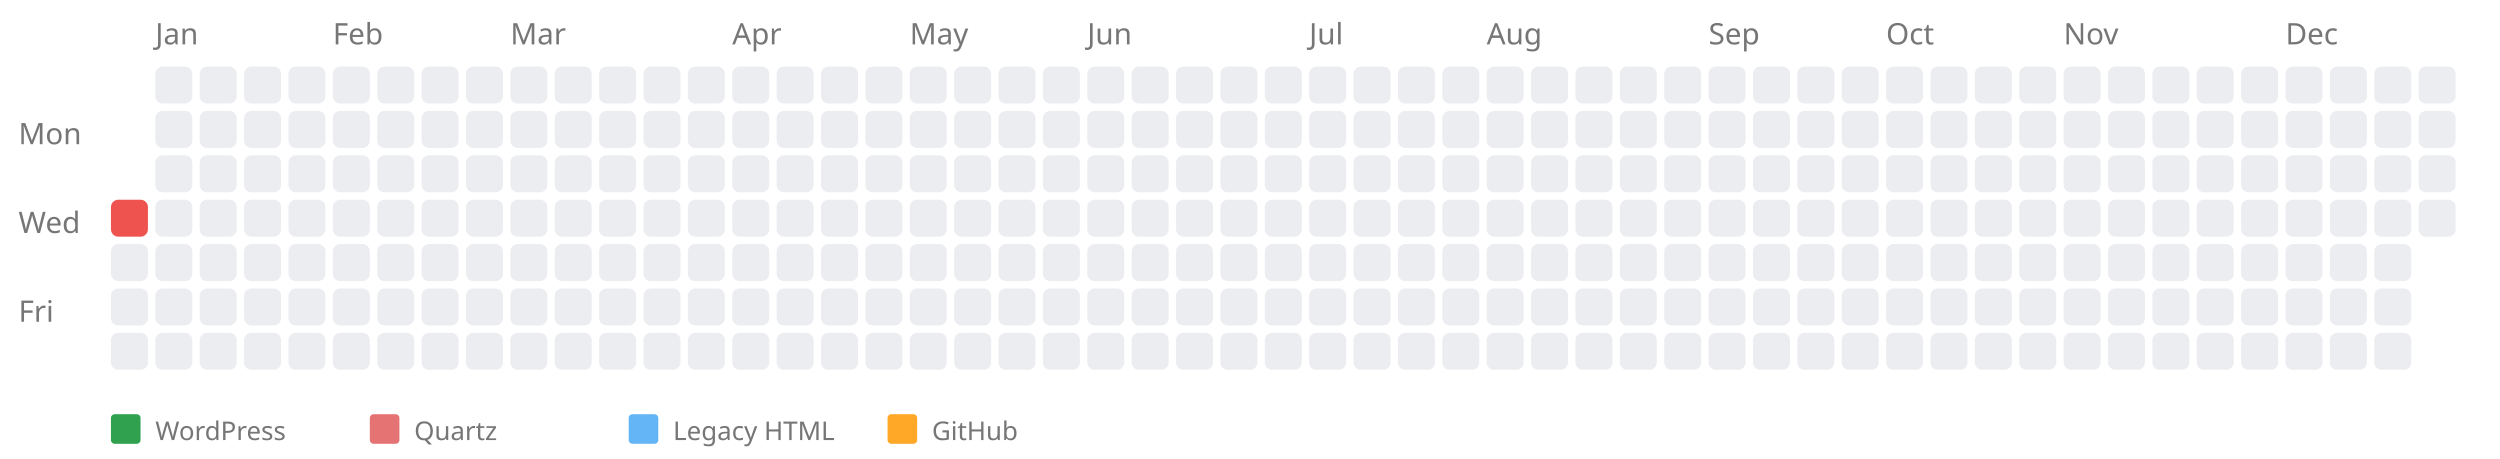
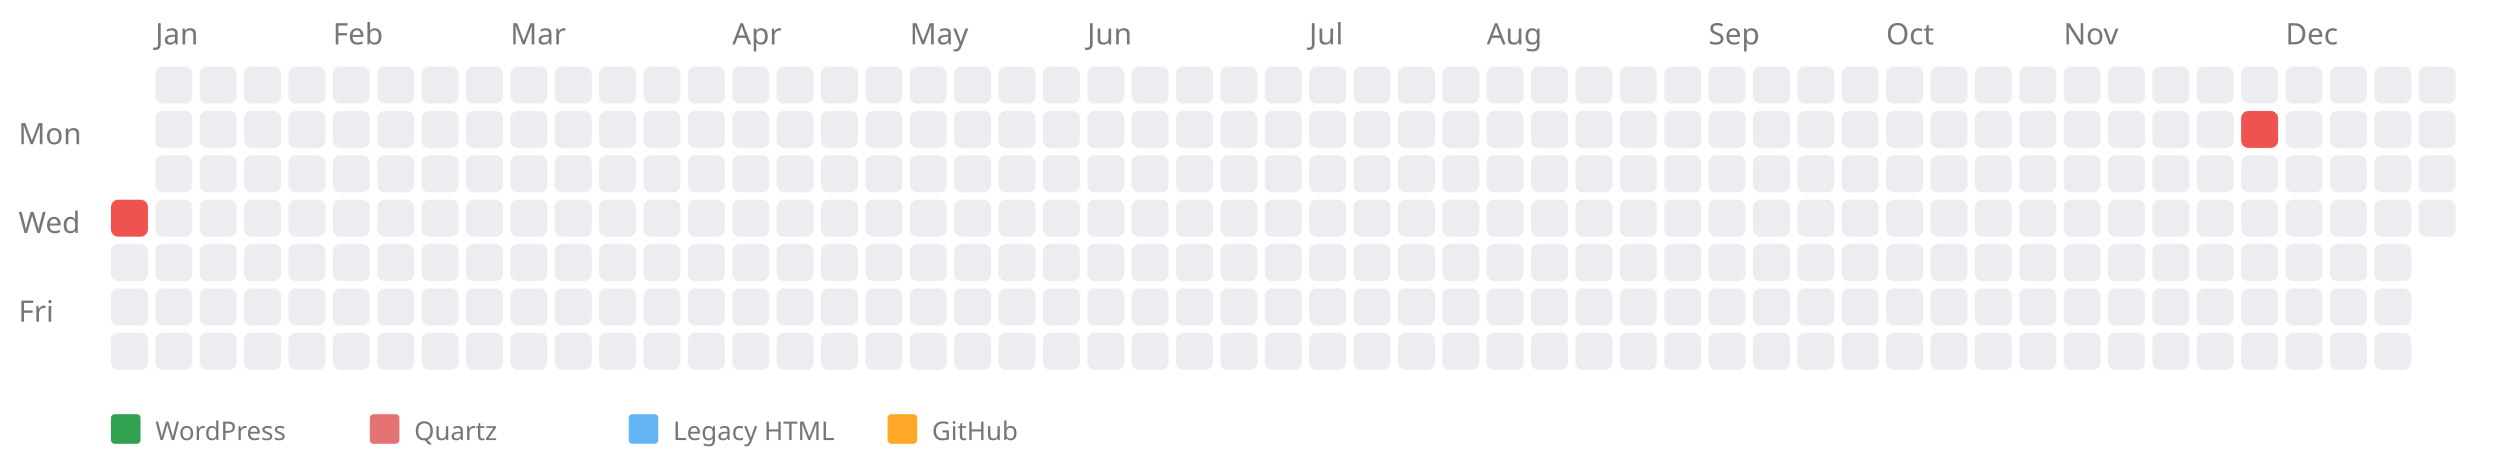
<svg xmlns="http://www.w3.org/2000/svg" width="676" height="124" style="background-color: white;">
  <text x="5" y="39" font-family="sans-serif" font-size="8" fill="#767676">Mon</text>
  <text x="5" y="63" font-family="sans-serif" font-size="8" fill="#767676">Wed</text>
  <text x="5" y="87" font-family="sans-serif" font-size="8" fill="#767676">Fri</text>
  <a href="https://kreier.github.io/quartz/Diary/1997">
    <rect x="30" y="54" width="10" height="10" fill="#ef5350" rx="2" ry="2" />
  </a>
  <rect x="30" y="66" width="10" height="10" fill="#ebedf0" rx="2" ry="2" />
  <rect x="30" y="78" width="10" height="10" fill="#ebedf0" rx="2" ry="2" />
  <rect x="30" y="90" width="10" height="10" fill="#ebedf0" rx="2" ry="2" />
  <text x="42" y="12" font-family="sans-serif" font-size="8" fill="#767676">Jan</text>
  <rect x="42" y="18" width="10" height="10" fill="#ebedf0" rx="2" ry="2" />
  <rect x="42" y="30" width="10" height="10" fill="#ebedf0" rx="2" ry="2" />
  <rect x="42" y="42" width="10" height="10" fill="#ebedf0" rx="2" ry="2" />
  <rect x="42" y="54" width="10" height="10" fill="#ebedf0" rx="2" ry="2" />
  <rect x="42" y="66" width="10" height="10" fill="#ebedf0" rx="2" ry="2" />
  <rect x="42" y="78" width="10" height="10" fill="#ebedf0" rx="2" ry="2" />
  <rect x="42" y="90" width="10" height="10" fill="#ebedf0" rx="2" ry="2" />
  <rect x="54" y="18" width="10" height="10" fill="#ebedf0" rx="2" ry="2" />
  <rect x="54" y="30" width="10" height="10" fill="#ebedf0" rx="2" ry="2" />
  <rect x="54" y="42" width="10" height="10" fill="#ebedf0" rx="2" ry="2" />
  <rect x="54" y="54" width="10" height="10" fill="#ebedf0" rx="2" ry="2" />
  <rect x="54" y="66" width="10" height="10" fill="#ebedf0" rx="2" ry="2" />
  <rect x="54" y="78" width="10" height="10" fill="#ebedf0" rx="2" ry="2" />
  <rect x="54" y="90" width="10" height="10" fill="#ebedf0" rx="2" ry="2" />
  <rect x="66" y="18" width="10" height="10" fill="#ebedf0" rx="2" ry="2" />
  <rect x="66" y="30" width="10" height="10" fill="#ebedf0" rx="2" ry="2" />
  <rect x="66" y="42" width="10" height="10" fill="#ebedf0" rx="2" ry="2" />
  <rect x="66" y="54" width="10" height="10" fill="#ebedf0" rx="2" ry="2" />
  <rect x="66" y="66" width="10" height="10" fill="#ebedf0" rx="2" ry="2" />
  <rect x="66" y="78" width="10" height="10" fill="#ebedf0" rx="2" ry="2" />
  <rect x="66" y="90" width="10" height="10" fill="#ebedf0" rx="2" ry="2" />
  <rect x="78" y="18" width="10" height="10" fill="#ebedf0" rx="2" ry="2" />
  <rect x="78" y="30" width="10" height="10" fill="#ebedf0" rx="2" ry="2" />
  <rect x="78" y="42" width="10" height="10" fill="#ebedf0" rx="2" ry="2" />
  <rect x="78" y="54" width="10" height="10" fill="#ebedf0" rx="2" ry="2" />
  <rect x="78" y="66" width="10" height="10" fill="#ebedf0" rx="2" ry="2" />
  <rect x="78" y="78" width="10" height="10" fill="#ebedf0" rx="2" ry="2" />
  <rect x="78" y="90" width="10" height="10" fill="#ebedf0" rx="2" ry="2" />
  <text x="90" y="12" font-family="sans-serif" font-size="8" fill="#767676">Feb</text>
  <rect x="90" y="18" width="10" height="10" fill="#ebedf0" rx="2" ry="2" />
  <rect x="90" y="30" width="10" height="10" fill="#ebedf0" rx="2" ry="2" />
  <rect x="90" y="42" width="10" height="10" fill="#ebedf0" rx="2" ry="2" />
  <rect x="90" y="54" width="10" height="10" fill="#ebedf0" rx="2" ry="2" />
  <rect x="90" y="66" width="10" height="10" fill="#ebedf0" rx="2" ry="2" />
  <rect x="90" y="78" width="10" height="10" fill="#ebedf0" rx="2" ry="2" />
  <rect x="90" y="90" width="10" height="10" fill="#ebedf0" rx="2" ry="2" />
  <rect x="102" y="18" width="10" height="10" fill="#ebedf0" rx="2" ry="2" />
  <rect x="102" y="30" width="10" height="10" fill="#ebedf0" rx="2" ry="2" />
  <rect x="102" y="42" width="10" height="10" fill="#ebedf0" rx="2" ry="2" />
  <rect x="102" y="54" width="10" height="10" fill="#ebedf0" rx="2" ry="2" />
  <rect x="102" y="66" width="10" height="10" fill="#ebedf0" rx="2" ry="2" />
  <rect x="102" y="78" width="10" height="10" fill="#ebedf0" rx="2" ry="2" />
  <rect x="102" y="90" width="10" height="10" fill="#ebedf0" rx="2" ry="2" />
  <rect x="114" y="18" width="10" height="10" fill="#ebedf0" rx="2" ry="2" />
  <rect x="114" y="30" width="10" height="10" fill="#ebedf0" rx="2" ry="2" />
  <rect x="114" y="42" width="10" height="10" fill="#ebedf0" rx="2" ry="2" />
  <rect x="114" y="54" width="10" height="10" fill="#ebedf0" rx="2" ry="2" />
  <rect x="114" y="66" width="10" height="10" fill="#ebedf0" rx="2" ry="2" />
  <rect x="114" y="78" width="10" height="10" fill="#ebedf0" rx="2" ry="2" />
  <rect x="114" y="90" width="10" height="10" fill="#ebedf0" rx="2" ry="2" />
  <rect x="126" y="18" width="10" height="10" fill="#ebedf0" rx="2" ry="2" />
  <rect x="126" y="30" width="10" height="10" fill="#ebedf0" rx="2" ry="2" />
  <rect x="126" y="42" width="10" height="10" fill="#ebedf0" rx="2" ry="2" />
  <rect x="126" y="54" width="10" height="10" fill="#ebedf0" rx="2" ry="2" />
  <rect x="126" y="66" width="10" height="10" fill="#ebedf0" rx="2" ry="2" />
  <rect x="126" y="78" width="10" height="10" fill="#ebedf0" rx="2" ry="2" />
  <rect x="126" y="90" width="10" height="10" fill="#ebedf0" rx="2" ry="2" />
  <text x="138" y="12" font-family="sans-serif" font-size="8" fill="#767676">Mar</text>
  <rect x="138" y="18" width="10" height="10" fill="#ebedf0" rx="2" ry="2" />
  <rect x="138" y="30" width="10" height="10" fill="#ebedf0" rx="2" ry="2" />
  <rect x="138" y="42" width="10" height="10" fill="#ebedf0" rx="2" ry="2" />
  <rect x="138" y="54" width="10" height="10" fill="#ebedf0" rx="2" ry="2" />
  <rect x="138" y="66" width="10" height="10" fill="#ebedf0" rx="2" ry="2" />
  <rect x="138" y="78" width="10" height="10" fill="#ebedf0" rx="2" ry="2" />
  <rect x="138" y="90" width="10" height="10" fill="#ebedf0" rx="2" ry="2" />
  <rect x="150" y="18" width="10" height="10" fill="#ebedf0" rx="2" ry="2" />
  <rect x="150" y="30" width="10" height="10" fill="#ebedf0" rx="2" ry="2" />
  <rect x="150" y="42" width="10" height="10" fill="#ebedf0" rx="2" ry="2" />
  <rect x="150" y="54" width="10" height="10" fill="#ebedf0" rx="2" ry="2" />
  <rect x="150" y="66" width="10" height="10" fill="#ebedf0" rx="2" ry="2" />
  <rect x="150" y="78" width="10" height="10" fill="#ebedf0" rx="2" ry="2" />
  <rect x="150" y="90" width="10" height="10" fill="#ebedf0" rx="2" ry="2" />
  <rect x="162" y="18" width="10" height="10" fill="#ebedf0" rx="2" ry="2" />
  <rect x="162" y="30" width="10" height="10" fill="#ebedf0" rx="2" ry="2" />
  <rect x="162" y="42" width="10" height="10" fill="#ebedf0" rx="2" ry="2" />
  <rect x="162" y="54" width="10" height="10" fill="#ebedf0" rx="2" ry="2" />
  <rect x="162" y="66" width="10" height="10" fill="#ebedf0" rx="2" ry="2" />
  <rect x="162" y="78" width="10" height="10" fill="#ebedf0" rx="2" ry="2" />
  <rect x="162" y="90" width="10" height="10" fill="#ebedf0" rx="2" ry="2" />
  <rect x="174" y="18" width="10" height="10" fill="#ebedf0" rx="2" ry="2" />
  <rect x="174" y="30" width="10" height="10" fill="#ebedf0" rx="2" ry="2" />
  <rect x="174" y="42" width="10" height="10" fill="#ebedf0" rx="2" ry="2" />
  <rect x="174" y="54" width="10" height="10" fill="#ebedf0" rx="2" ry="2" />
  <rect x="174" y="66" width="10" height="10" fill="#ebedf0" rx="2" ry="2" />
  <rect x="174" y="78" width="10" height="10" fill="#ebedf0" rx="2" ry="2" />
  <rect x="174" y="90" width="10" height="10" fill="#ebedf0" rx="2" ry="2" />
  <rect x="186" y="18" width="10" height="10" fill="#ebedf0" rx="2" ry="2" />
  <rect x="186" y="30" width="10" height="10" fill="#ebedf0" rx="2" ry="2" />
  <rect x="186" y="42" width="10" height="10" fill="#ebedf0" rx="2" ry="2" />
  <rect x="186" y="54" width="10" height="10" fill="#ebedf0" rx="2" ry="2" />
  <rect x="186" y="66" width="10" height="10" fill="#ebedf0" rx="2" ry="2" />
  <rect x="186" y="78" width="10" height="10" fill="#ebedf0" rx="2" ry="2" />
  <rect x="186" y="90" width="10" height="10" fill="#ebedf0" rx="2" ry="2" />
  <text x="198" y="12" font-family="sans-serif" font-size="8" fill="#767676">Apr</text>
  <rect x="198" y="18" width="10" height="10" fill="#ebedf0" rx="2" ry="2" />
  <rect x="198" y="30" width="10" height="10" fill="#ebedf0" rx="2" ry="2" />
  <rect x="198" y="42" width="10" height="10" fill="#ebedf0" rx="2" ry="2" />
  <rect x="198" y="54" width="10" height="10" fill="#ebedf0" rx="2" ry="2" />
  <rect x="198" y="66" width="10" height="10" fill="#ebedf0" rx="2" ry="2" />
  <rect x="198" y="78" width="10" height="10" fill="#ebedf0" rx="2" ry="2" />
  <rect x="198" y="90" width="10" height="10" fill="#ebedf0" rx="2" ry="2" />
  <rect x="210" y="18" width="10" height="10" fill="#ebedf0" rx="2" ry="2" />
  <rect x="210" y="30" width="10" height="10" fill="#ebedf0" rx="2" ry="2" />
  <rect x="210" y="42" width="10" height="10" fill="#ebedf0" rx="2" ry="2" />
  <rect x="210" y="54" width="10" height="10" fill="#ebedf0" rx="2" ry="2" />
  <rect x="210" y="66" width="10" height="10" fill="#ebedf0" rx="2" ry="2" />
  <rect x="210" y="78" width="10" height="10" fill="#ebedf0" rx="2" ry="2" />
  <rect x="210" y="90" width="10" height="10" fill="#ebedf0" rx="2" ry="2" />
  <rect x="222" y="18" width="10" height="10" fill="#ebedf0" rx="2" ry="2" />
  <rect x="222" y="30" width="10" height="10" fill="#ebedf0" rx="2" ry="2" />
  <rect x="222" y="42" width="10" height="10" fill="#ebedf0" rx="2" ry="2" />
  <rect x="222" y="54" width="10" height="10" fill="#ebedf0" rx="2" ry="2" />
  <rect x="222" y="66" width="10" height="10" fill="#ebedf0" rx="2" ry="2" />
  <rect x="222" y="78" width="10" height="10" fill="#ebedf0" rx="2" ry="2" />
  <rect x="222" y="90" width="10" height="10" fill="#ebedf0" rx="2" ry="2" />
  <rect x="234" y="18" width="10" height="10" fill="#ebedf0" rx="2" ry="2" />
  <rect x="234" y="30" width="10" height="10" fill="#ebedf0" rx="2" ry="2" />
  <rect x="234" y="42" width="10" height="10" fill="#ebedf0" rx="2" ry="2" />
  <rect x="234" y="54" width="10" height="10" fill="#ebedf0" rx="2" ry="2" />
  <rect x="234" y="66" width="10" height="10" fill="#ebedf0" rx="2" ry="2" />
  <rect x="234" y="78" width="10" height="10" fill="#ebedf0" rx="2" ry="2" />
  <rect x="234" y="90" width="10" height="10" fill="#ebedf0" rx="2" ry="2" />
  <text x="246" y="12" font-family="sans-serif" font-size="8" fill="#767676">May</text>
  <rect x="246" y="18" width="10" height="10" fill="#ebedf0" rx="2" ry="2" />
  <rect x="246" y="30" width="10" height="10" fill="#ebedf0" rx="2" ry="2" />
  <rect x="246" y="42" width="10" height="10" fill="#ebedf0" rx="2" ry="2" />
  <rect x="246" y="54" width="10" height="10" fill="#ebedf0" rx="2" ry="2" />
  <rect x="246" y="66" width="10" height="10" fill="#ebedf0" rx="2" ry="2" />
  <rect x="246" y="78" width="10" height="10" fill="#ebedf0" rx="2" ry="2" />
  <rect x="246" y="90" width="10" height="10" fill="#ebedf0" rx="2" ry="2" />
  <rect x="258" y="18" width="10" height="10" fill="#ebedf0" rx="2" ry="2" />
  <rect x="258" y="30" width="10" height="10" fill="#ebedf0" rx="2" ry="2" />
  <rect x="258" y="42" width="10" height="10" fill="#ebedf0" rx="2" ry="2" />
  <rect x="258" y="54" width="10" height="10" fill="#ebedf0" rx="2" ry="2" />
  <rect x="258" y="66" width="10" height="10" fill="#ebedf0" rx="2" ry="2" />
  <rect x="258" y="78" width="10" height="10" fill="#ebedf0" rx="2" ry="2" />
  <rect x="258" y="90" width="10" height="10" fill="#ebedf0" rx="2" ry="2" />
  <rect x="270" y="18" width="10" height="10" fill="#ebedf0" rx="2" ry="2" />
  <rect x="270" y="30" width="10" height="10" fill="#ebedf0" rx="2" ry="2" />
  <rect x="270" y="42" width="10" height="10" fill="#ebedf0" rx="2" ry="2" />
  <rect x="270" y="54" width="10" height="10" fill="#ebedf0" rx="2" ry="2" />
  <rect x="270" y="66" width="10" height="10" fill="#ebedf0" rx="2" ry="2" />
  <rect x="270" y="78" width="10" height="10" fill="#ebedf0" rx="2" ry="2" />
  <rect x="270" y="90" width="10" height="10" fill="#ebedf0" rx="2" ry="2" />
  <rect x="282" y="18" width="10" height="10" fill="#ebedf0" rx="2" ry="2" />
  <rect x="282" y="30" width="10" height="10" fill="#ebedf0" rx="2" ry="2" />
  <rect x="282" y="42" width="10" height="10" fill="#ebedf0" rx="2" ry="2" />
  <rect x="282" y="54" width="10" height="10" fill="#ebedf0" rx="2" ry="2" />
  <rect x="282" y="66" width="10" height="10" fill="#ebedf0" rx="2" ry="2" />
  <rect x="282" y="78" width="10" height="10" fill="#ebedf0" rx="2" ry="2" />
  <rect x="282" y="90" width="10" height="10" fill="#ebedf0" rx="2" ry="2" />
  <text x="294" y="12" font-family="sans-serif" font-size="8" fill="#767676">Jun</text>
  <rect x="294" y="18" width="10" height="10" fill="#ebedf0" rx="2" ry="2" />
  <rect x="294" y="30" width="10" height="10" fill="#ebedf0" rx="2" ry="2" />
  <rect x="294" y="42" width="10" height="10" fill="#ebedf0" rx="2" ry="2" />
  <rect x="294" y="54" width="10" height="10" fill="#ebedf0" rx="2" ry="2" />
  <rect x="294" y="66" width="10" height="10" fill="#ebedf0" rx="2" ry="2" />
  <rect x="294" y="78" width="10" height="10" fill="#ebedf0" rx="2" ry="2" />
  <rect x="294" y="90" width="10" height="10" fill="#ebedf0" rx="2" ry="2" />
  <rect x="306" y="18" width="10" height="10" fill="#ebedf0" rx="2" ry="2" />
  <rect x="306" y="30" width="10" height="10" fill="#ebedf0" rx="2" ry="2" />
  <rect x="306" y="42" width="10" height="10" fill="#ebedf0" rx="2" ry="2" />
  <rect x="306" y="54" width="10" height="10" fill="#ebedf0" rx="2" ry="2" />
  <rect x="306" y="66" width="10" height="10" fill="#ebedf0" rx="2" ry="2" />
  <rect x="306" y="78" width="10" height="10" fill="#ebedf0" rx="2" ry="2" />
  <rect x="306" y="90" width="10" height="10" fill="#ebedf0" rx="2" ry="2" />
  <rect x="318" y="18" width="10" height="10" fill="#ebedf0" rx="2" ry="2" />
  <rect x="318" y="30" width="10" height="10" fill="#ebedf0" rx="2" ry="2" />
  <rect x="318" y="42" width="10" height="10" fill="#ebedf0" rx="2" ry="2" />
  <rect x="318" y="54" width="10" height="10" fill="#ebedf0" rx="2" ry="2" />
  <rect x="318" y="66" width="10" height="10" fill="#ebedf0" rx="2" ry="2" />
  <rect x="318" y="78" width="10" height="10" fill="#ebedf0" rx="2" ry="2" />
  <rect x="318" y="90" width="10" height="10" fill="#ebedf0" rx="2" ry="2" />
  <rect x="330" y="18" width="10" height="10" fill="#ebedf0" rx="2" ry="2" />
  <rect x="330" y="30" width="10" height="10" fill="#ebedf0" rx="2" ry="2" />
  <rect x="330" y="42" width="10" height="10" fill="#ebedf0" rx="2" ry="2" />
  <rect x="330" y="54" width="10" height="10" fill="#ebedf0" rx="2" ry="2" />
  <rect x="330" y="66" width="10" height="10" fill="#ebedf0" rx="2" ry="2" />
  <rect x="330" y="78" width="10" height="10" fill="#ebedf0" rx="2" ry="2" />
  <rect x="330" y="90" width="10" height="10" fill="#ebedf0" rx="2" ry="2" />
  <rect x="342" y="18" width="10" height="10" fill="#ebedf0" rx="2" ry="2" />
  <rect x="342" y="30" width="10" height="10" fill="#ebedf0" rx="2" ry="2" />
  <rect x="342" y="42" width="10" height="10" fill="#ebedf0" rx="2" ry="2" />
  <rect x="342" y="54" width="10" height="10" fill="#ebedf0" rx="2" ry="2" />
  <rect x="342" y="66" width="10" height="10" fill="#ebedf0" rx="2" ry="2" />
  <rect x="342" y="78" width="10" height="10" fill="#ebedf0" rx="2" ry="2" />
  <rect x="342" y="90" width="10" height="10" fill="#ebedf0" rx="2" ry="2" />
  <text x="354" y="12" font-family="sans-serif" font-size="8" fill="#767676">Jul</text>
  <rect x="354" y="18" width="10" height="10" fill="#ebedf0" rx="2" ry="2" />
  <rect x="354" y="30" width="10" height="10" fill="#ebedf0" rx="2" ry="2" />
  <rect x="354" y="42" width="10" height="10" fill="#ebedf0" rx="2" ry="2" />
  <rect x="354" y="54" width="10" height="10" fill="#ebedf0" rx="2" ry="2" />
  <rect x="354" y="66" width="10" height="10" fill="#ebedf0" rx="2" ry="2" />
  <rect x="354" y="78" width="10" height="10" fill="#ebedf0" rx="2" ry="2" />
  <rect x="354" y="90" width="10" height="10" fill="#ebedf0" rx="2" ry="2" />
  <rect x="366" y="18" width="10" height="10" fill="#ebedf0" rx="2" ry="2" />
  <rect x="366" y="30" width="10" height="10" fill="#ebedf0" rx="2" ry="2" />
  <rect x="366" y="42" width="10" height="10" fill="#ebedf0" rx="2" ry="2" />
  <rect x="366" y="54" width="10" height="10" fill="#ebedf0" rx="2" ry="2" />
  <rect x="366" y="66" width="10" height="10" fill="#ebedf0" rx="2" ry="2" />
  <rect x="366" y="78" width="10" height="10" fill="#ebedf0" rx="2" ry="2" />
  <rect x="366" y="90" width="10" height="10" fill="#ebedf0" rx="2" ry="2" />
  <rect x="378" y="18" width="10" height="10" fill="#ebedf0" rx="2" ry="2" />
  <rect x="378" y="30" width="10" height="10" fill="#ebedf0" rx="2" ry="2" />
  <rect x="378" y="42" width="10" height="10" fill="#ebedf0" rx="2" ry="2" />
  <rect x="378" y="54" width="10" height="10" fill="#ebedf0" rx="2" ry="2" />
  <rect x="378" y="66" width="10" height="10" fill="#ebedf0" rx="2" ry="2" />
  <rect x="378" y="78" width="10" height="10" fill="#ebedf0" rx="2" ry="2" />
  <rect x="378" y="90" width="10" height="10" fill="#ebedf0" rx="2" ry="2" />
  <rect x="390" y="18" width="10" height="10" fill="#ebedf0" rx="2" ry="2" />
  <rect x="390" y="30" width="10" height="10" fill="#ebedf0" rx="2" ry="2" />
  <rect x="390" y="42" width="10" height="10" fill="#ebedf0" rx="2" ry="2" />
  <rect x="390" y="54" width="10" height="10" fill="#ebedf0" rx="2" ry="2" />
  <rect x="390" y="66" width="10" height="10" fill="#ebedf0" rx="2" ry="2" />
  <rect x="390" y="78" width="10" height="10" fill="#ebedf0" rx="2" ry="2" />
  <rect x="390" y="90" width="10" height="10" fill="#ebedf0" rx="2" ry="2" />
  <text x="402" y="12" font-family="sans-serif" font-size="8" fill="#767676">Aug</text>
  <rect x="402" y="18" width="10" height="10" fill="#ebedf0" rx="2" ry="2" />
  <rect x="402" y="30" width="10" height="10" fill="#ebedf0" rx="2" ry="2" />
  <rect x="402" y="42" width="10" height="10" fill="#ebedf0" rx="2" ry="2" />
  <rect x="402" y="54" width="10" height="10" fill="#ebedf0" rx="2" ry="2" />
  <rect x="402" y="66" width="10" height="10" fill="#ebedf0" rx="2" ry="2" />
  <rect x="402" y="78" width="10" height="10" fill="#ebedf0" rx="2" ry="2" />
  <rect x="402" y="90" width="10" height="10" fill="#ebedf0" rx="2" ry="2" />
  <rect x="414" y="18" width="10" height="10" fill="#ebedf0" rx="2" ry="2" />
  <rect x="414" y="30" width="10" height="10" fill="#ebedf0" rx="2" ry="2" />
  <rect x="414" y="42" width="10" height="10" fill="#ebedf0" rx="2" ry="2" />
  <rect x="414" y="54" width="10" height="10" fill="#ebedf0" rx="2" ry="2" />
  <rect x="414" y="66" width="10" height="10" fill="#ebedf0" rx="2" ry="2" />
  <rect x="414" y="78" width="10" height="10" fill="#ebedf0" rx="2" ry="2" />
  <rect x="414" y="90" width="10" height="10" fill="#ebedf0" rx="2" ry="2" />
  <rect x="426" y="18" width="10" height="10" fill="#ebedf0" rx="2" ry="2" />
  <rect x="426" y="30" width="10" height="10" fill="#ebedf0" rx="2" ry="2" />
  <rect x="426" y="42" width="10" height="10" fill="#ebedf0" rx="2" ry="2" />
  <rect x="426" y="54" width="10" height="10" fill="#ebedf0" rx="2" ry="2" />
  <rect x="426" y="66" width="10" height="10" fill="#ebedf0" rx="2" ry="2" />
  <rect x="426" y="78" width="10" height="10" fill="#ebedf0" rx="2" ry="2" />
  <rect x="426" y="90" width="10" height="10" fill="#ebedf0" rx="2" ry="2" />
  <rect x="438" y="18" width="10" height="10" fill="#ebedf0" rx="2" ry="2" />
  <rect x="438" y="30" width="10" height="10" fill="#ebedf0" rx="2" ry="2" />
  <rect x="438" y="42" width="10" height="10" fill="#ebedf0" rx="2" ry="2" />
  <rect x="438" y="54" width="10" height="10" fill="#ebedf0" rx="2" ry="2" />
  <rect x="438" y="66" width="10" height="10" fill="#ebedf0" rx="2" ry="2" />
  <rect x="438" y="78" width="10" height="10" fill="#ebedf0" rx="2" ry="2" />
  <rect x="438" y="90" width="10" height="10" fill="#ebedf0" rx="2" ry="2" />
  <rect x="450" y="18" width="10" height="10" fill="#ebedf0" rx="2" ry="2" />
  <rect x="450" y="30" width="10" height="10" fill="#ebedf0" rx="2" ry="2" />
  <rect x="450" y="42" width="10" height="10" fill="#ebedf0" rx="2" ry="2" />
  <rect x="450" y="54" width="10" height="10" fill="#ebedf0" rx="2" ry="2" />
  <rect x="450" y="66" width="10" height="10" fill="#ebedf0" rx="2" ry="2" />
  <rect x="450" y="78" width="10" height="10" fill="#ebedf0" rx="2" ry="2" />
  <rect x="450" y="90" width="10" height="10" fill="#ebedf0" rx="2" ry="2" />
  <text x="462" y="12" font-family="sans-serif" font-size="8" fill="#767676">Sep</text>
  <rect x="462" y="18" width="10" height="10" fill="#ebedf0" rx="2" ry="2" />
  <rect x="462" y="30" width="10" height="10" fill="#ebedf0" rx="2" ry="2" />
  <rect x="462" y="42" width="10" height="10" fill="#ebedf0" rx="2" ry="2" />
  <rect x="462" y="54" width="10" height="10" fill="#ebedf0" rx="2" ry="2" />
  <rect x="462" y="66" width="10" height="10" fill="#ebedf0" rx="2" ry="2" />
  <rect x="462" y="78" width="10" height="10" fill="#ebedf0" rx="2" ry="2" />
  <rect x="462" y="90" width="10" height="10" fill="#ebedf0" rx="2" ry="2" />
  <rect x="474" y="18" width="10" height="10" fill="#ebedf0" rx="2" ry="2" />
  <rect x="474" y="30" width="10" height="10" fill="#ebedf0" rx="2" ry="2" />
  <rect x="474" y="42" width="10" height="10" fill="#ebedf0" rx="2" ry="2" />
  <rect x="474" y="54" width="10" height="10" fill="#ebedf0" rx="2" ry="2" />
  <rect x="474" y="66" width="10" height="10" fill="#ebedf0" rx="2" ry="2" />
  <rect x="474" y="78" width="10" height="10" fill="#ebedf0" rx="2" ry="2" />
  <rect x="474" y="90" width="10" height="10" fill="#ebedf0" rx="2" ry="2" />
  <rect x="486" y="18" width="10" height="10" fill="#ebedf0" rx="2" ry="2" />
  <rect x="486" y="30" width="10" height="10" fill="#ebedf0" rx="2" ry="2" />
  <rect x="486" y="42" width="10" height="10" fill="#ebedf0" rx="2" ry="2" />
  <rect x="486" y="54" width="10" height="10" fill="#ebedf0" rx="2" ry="2" />
  <rect x="486" y="66" width="10" height="10" fill="#ebedf0" rx="2" ry="2" />
  <rect x="486" y="78" width="10" height="10" fill="#ebedf0" rx="2" ry="2" />
  <rect x="486" y="90" width="10" height="10" fill="#ebedf0" rx="2" ry="2" />
  <rect x="498" y="18" width="10" height="10" fill="#ebedf0" rx="2" ry="2" />
  <rect x="498" y="30" width="10" height="10" fill="#ebedf0" rx="2" ry="2" />
  <rect x="498" y="42" width="10" height="10" fill="#ebedf0" rx="2" ry="2" />
  <rect x="498" y="54" width="10" height="10" fill="#ebedf0" rx="2" ry="2" />
  <rect x="498" y="66" width="10" height="10" fill="#ebedf0" rx="2" ry="2" />
  <rect x="498" y="78" width="10" height="10" fill="#ebedf0" rx="2" ry="2" />
  <rect x="498" y="90" width="10" height="10" fill="#ebedf0" rx="2" ry="2" />
  <text x="510" y="12" font-family="sans-serif" font-size="8" fill="#767676">Oct</text>
  <rect x="510" y="18" width="10" height="10" fill="#ebedf0" rx="2" ry="2" />
  <rect x="510" y="30" width="10" height="10" fill="#ebedf0" rx="2" ry="2" />
  <rect x="510" y="42" width="10" height="10" fill="#ebedf0" rx="2" ry="2" />
  <rect x="510" y="54" width="10" height="10" fill="#ebedf0" rx="2" ry="2" />
  <rect x="510" y="66" width="10" height="10" fill="#ebedf0" rx="2" ry="2" />
  <rect x="510" y="78" width="10" height="10" fill="#ebedf0" rx="2" ry="2" />
  <rect x="510" y="90" width="10" height="10" fill="#ebedf0" rx="2" ry="2" />
  <rect x="522" y="18" width="10" height="10" fill="#ebedf0" rx="2" ry="2" />
  <rect x="522" y="30" width="10" height="10" fill="#ebedf0" rx="2" ry="2" />
  <rect x="522" y="42" width="10" height="10" fill="#ebedf0" rx="2" ry="2" />
  <rect x="522" y="54" width="10" height="10" fill="#ebedf0" rx="2" ry="2" />
  <rect x="522" y="66" width="10" height="10" fill="#ebedf0" rx="2" ry="2" />
  <rect x="522" y="78" width="10" height="10" fill="#ebedf0" rx="2" ry="2" />
  <rect x="522" y="90" width="10" height="10" fill="#ebedf0" rx="2" ry="2" />
  <rect x="534" y="18" width="10" height="10" fill="#ebedf0" rx="2" ry="2" />
  <rect x="534" y="30" width="10" height="10" fill="#ebedf0" rx="2" ry="2" />
  <rect x="534" y="42" width="10" height="10" fill="#ebedf0" rx="2" ry="2" />
  <rect x="534" y="54" width="10" height="10" fill="#ebedf0" rx="2" ry="2" />
  <rect x="534" y="66" width="10" height="10" fill="#ebedf0" rx="2" ry="2" />
  <rect x="534" y="78" width="10" height="10" fill="#ebedf0" rx="2" ry="2" />
  <rect x="534" y="90" width="10" height="10" fill="#ebedf0" rx="2" ry="2" />
  <rect x="546" y="18" width="10" height="10" fill="#ebedf0" rx="2" ry="2" />
  <rect x="546" y="30" width="10" height="10" fill="#ebedf0" rx="2" ry="2" />
  <rect x="546" y="42" width="10" height="10" fill="#ebedf0" rx="2" ry="2" />
  <rect x="546" y="54" width="10" height="10" fill="#ebedf0" rx="2" ry="2" />
  <rect x="546" y="66" width="10" height="10" fill="#ebedf0" rx="2" ry="2" />
  <rect x="546" y="78" width="10" height="10" fill="#ebedf0" rx="2" ry="2" />
  <rect x="546" y="90" width="10" height="10" fill="#ebedf0" rx="2" ry="2" />
  <text x="558" y="12" font-family="sans-serif" font-size="8" fill="#767676">Nov</text>
  <rect x="558" y="18" width="10" height="10" fill="#ebedf0" rx="2" ry="2" />
  <rect x="558" y="30" width="10" height="10" fill="#ebedf0" rx="2" ry="2" />
  <rect x="558" y="42" width="10" height="10" fill="#ebedf0" rx="2" ry="2" />
  <rect x="558" y="54" width="10" height="10" fill="#ebedf0" rx="2" ry="2" />
  <rect x="558" y="66" width="10" height="10" fill="#ebedf0" rx="2" ry="2" />
  <rect x="558" y="78" width="10" height="10" fill="#ebedf0" rx="2" ry="2" />
  <rect x="558" y="90" width="10" height="10" fill="#ebedf0" rx="2" ry="2" />
  <rect x="570" y="18" width="10" height="10" fill="#ebedf0" rx="2" ry="2" />
  <rect x="570" y="30" width="10" height="10" fill="#ebedf0" rx="2" ry="2" />
  <rect x="570" y="42" width="10" height="10" fill="#ebedf0" rx="2" ry="2" />
  <rect x="570" y="54" width="10" height="10" fill="#ebedf0" rx="2" ry="2" />
  <rect x="570" y="66" width="10" height="10" fill="#ebedf0" rx="2" ry="2" />
  <rect x="570" y="78" width="10" height="10" fill="#ebedf0" rx="2" ry="2" />
  <rect x="570" y="90" width="10" height="10" fill="#ebedf0" rx="2" ry="2" />
  <rect x="582" y="18" width="10" height="10" fill="#ebedf0" rx="2" ry="2" />
  <rect x="582" y="30" width="10" height="10" fill="#ebedf0" rx="2" ry="2" />
  <rect x="582" y="42" width="10" height="10" fill="#ebedf0" rx="2" ry="2" />
  <rect x="582" y="54" width="10" height="10" fill="#ebedf0" rx="2" ry="2" />
  <rect x="582" y="66" width="10" height="10" fill="#ebedf0" rx="2" ry="2" />
  <rect x="582" y="78" width="10" height="10" fill="#ebedf0" rx="2" ry="2" />
  <rect x="582" y="90" width="10" height="10" fill="#ebedf0" rx="2" ry="2" />
  <rect x="594" y="18" width="10" height="10" fill="#ebedf0" rx="2" ry="2" />
  <rect x="594" y="30" width="10" height="10" fill="#ebedf0" rx="2" ry="2" />
  <rect x="594" y="42" width="10" height="10" fill="#ebedf0" rx="2" ry="2" />
  <rect x="594" y="54" width="10" height="10" fill="#ebedf0" rx="2" ry="2" />
  <rect x="594" y="66" width="10" height="10" fill="#ebedf0" rx="2" ry="2" />
  <rect x="594" y="78" width="10" height="10" fill="#ebedf0" rx="2" ry="2" />
  <rect x="594" y="90" width="10" height="10" fill="#ebedf0" rx="2" ry="2" />
  <rect x="606" y="18" width="10" height="10" fill="#ebedf0" rx="2" ry="2" />
-   <rect x="606" y="30" width="10" height="10" fill="#ebedf0" rx="2" ry="2" />
+   <a href="https://kreier.github.io/quartz/Blog/1997/12/Reflection-on-1997">
+     <rect x="606" y="30" width="10" height="10" fill="#ef5350" rx="2" ry="2" />
+   </a>
  <rect x="606" y="42" width="10" height="10" fill="#ebedf0" rx="2" ry="2" />
  <rect x="606" y="54" width="10" height="10" fill="#ebedf0" rx="2" ry="2" />
  <rect x="606" y="66" width="10" height="10" fill="#ebedf0" rx="2" ry="2" />
  <rect x="606" y="78" width="10" height="10" fill="#ebedf0" rx="2" ry="2" />
  <rect x="606" y="90" width="10" height="10" fill="#ebedf0" rx="2" ry="2" />
  <text x="618" y="12" font-family="sans-serif" font-size="8" fill="#767676">Dec</text>
  <rect x="618" y="18" width="10" height="10" fill="#ebedf0" rx="2" ry="2" />
  <rect x="618" y="30" width="10" height="10" fill="#ebedf0" rx="2" ry="2" />
  <rect x="618" y="42" width="10" height="10" fill="#ebedf0" rx="2" ry="2" />
  <rect x="618" y="54" width="10" height="10" fill="#ebedf0" rx="2" ry="2" />
  <rect x="618" y="66" width="10" height="10" fill="#ebedf0" rx="2" ry="2" />
  <rect x="618" y="78" width="10" height="10" fill="#ebedf0" rx="2" ry="2" />
  <rect x="618" y="90" width="10" height="10" fill="#ebedf0" rx="2" ry="2" />
  <rect x="630" y="18" width="10" height="10" fill="#ebedf0" rx="2" ry="2" />
  <rect x="630" y="30" width="10" height="10" fill="#ebedf0" rx="2" ry="2" />
  <rect x="630" y="42" width="10" height="10" fill="#ebedf0" rx="2" ry="2" />
  <rect x="630" y="54" width="10" height="10" fill="#ebedf0" rx="2" ry="2" />
  <rect x="630" y="66" width="10" height="10" fill="#ebedf0" rx="2" ry="2" />
  <rect x="630" y="78" width="10" height="10" fill="#ebedf0" rx="2" ry="2" />
  <rect x="630" y="90" width="10" height="10" fill="#ebedf0" rx="2" ry="2" />
  <rect x="642" y="18" width="10" height="10" fill="#ebedf0" rx="2" ry="2" />
  <rect x="642" y="30" width="10" height="10" fill="#ebedf0" rx="2" ry="2" />
  <rect x="642" y="42" width="10" height="10" fill="#ebedf0" rx="2" ry="2" />
  <rect x="642" y="54" width="10" height="10" fill="#ebedf0" rx="2" ry="2" />
  <rect x="642" y="66" width="10" height="10" fill="#ebedf0" rx="2" ry="2" />
  <rect x="642" y="78" width="10" height="10" fill="#ebedf0" rx="2" ry="2" />
  <rect x="642" y="90" width="10" height="10" fill="#ebedf0" rx="2" ry="2" />
  <rect x="654" y="18" width="10" height="10" fill="#ebedf0" rx="2" ry="2" />
  <rect x="654" y="30" width="10" height="10" fill="#ebedf0" rx="2" ry="2" />
  <rect x="654" y="42" width="10" height="10" fill="#ebedf0" rx="2" ry="2" />
  <rect x="654" y="54" width="10" height="10" fill="#ebedf0" rx="2" ry="2" />
  <rect x="30" y="112" width="8" height="8" fill="#30a14e" rx="1" ry="1" />
  <text x="42" y="119" font-family="sans-serif" font-size="7" fill="#767676">WordPress</text>
  <rect x="100" y="112" width="8" height="8" fill="#e57373" rx="1" ry="1" />
  <text x="112" y="119" font-family="sans-serif" font-size="7" fill="#767676">Quartz</text>
  <rect x="170" y="112" width="8" height="8" fill="#64b5f6" rx="1" ry="1" />
  <text x="182" y="119" font-family="sans-serif" font-size="7" fill="#767676">Legacy HTML</text>
  <rect x="240" y="112" width="8" height="8" fill="#ffa726" rx="1" ry="1" />
  <text x="252" y="119" font-family="sans-serif" font-size="7" fill="#767676">GitHub</text>
</svg>
